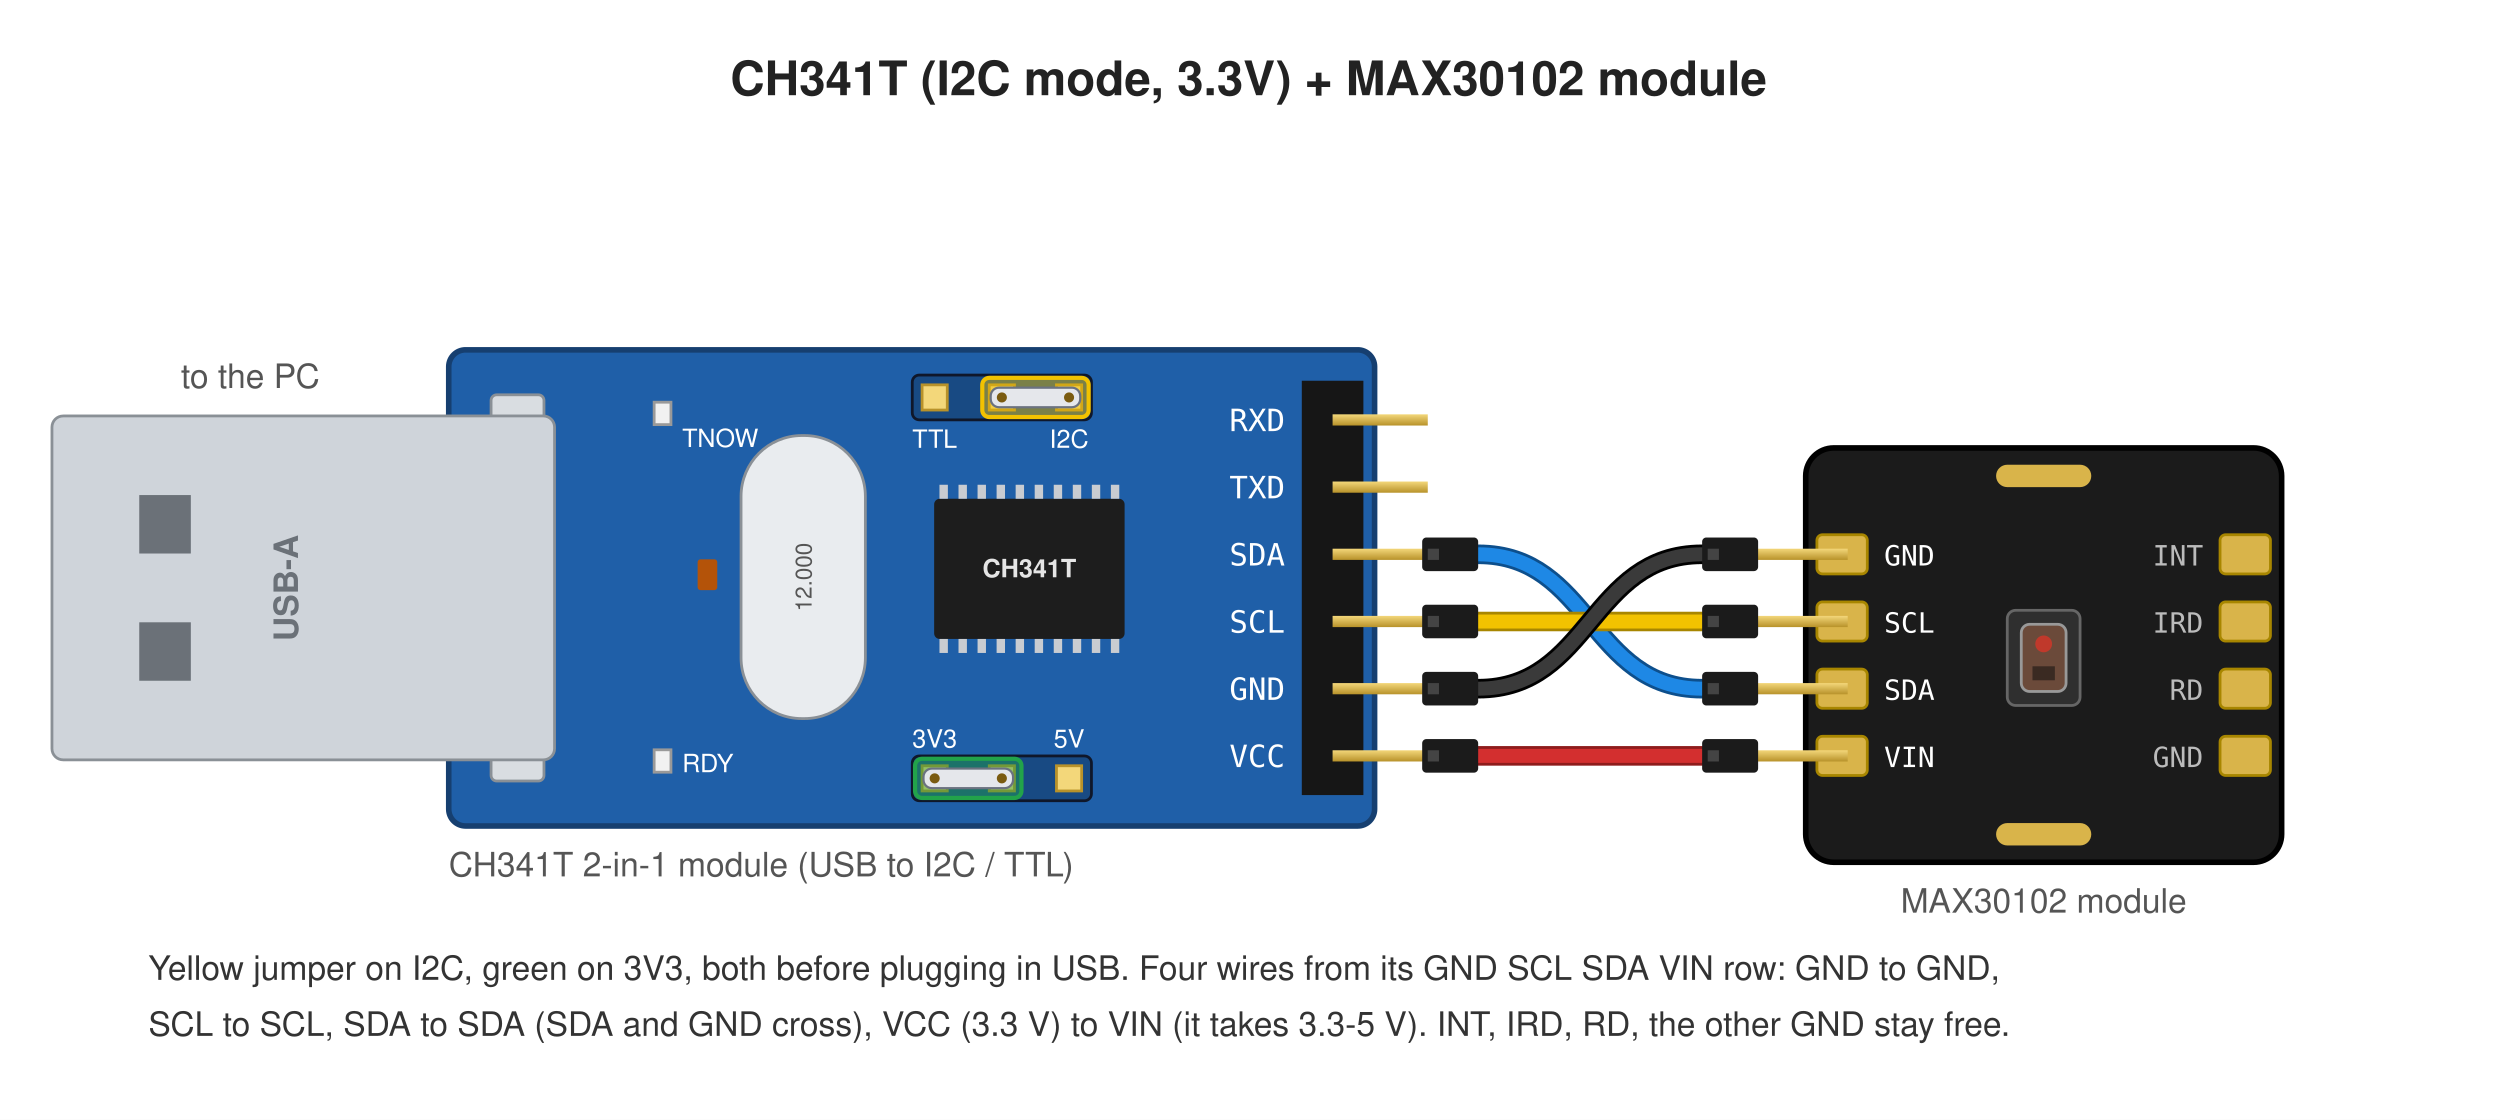
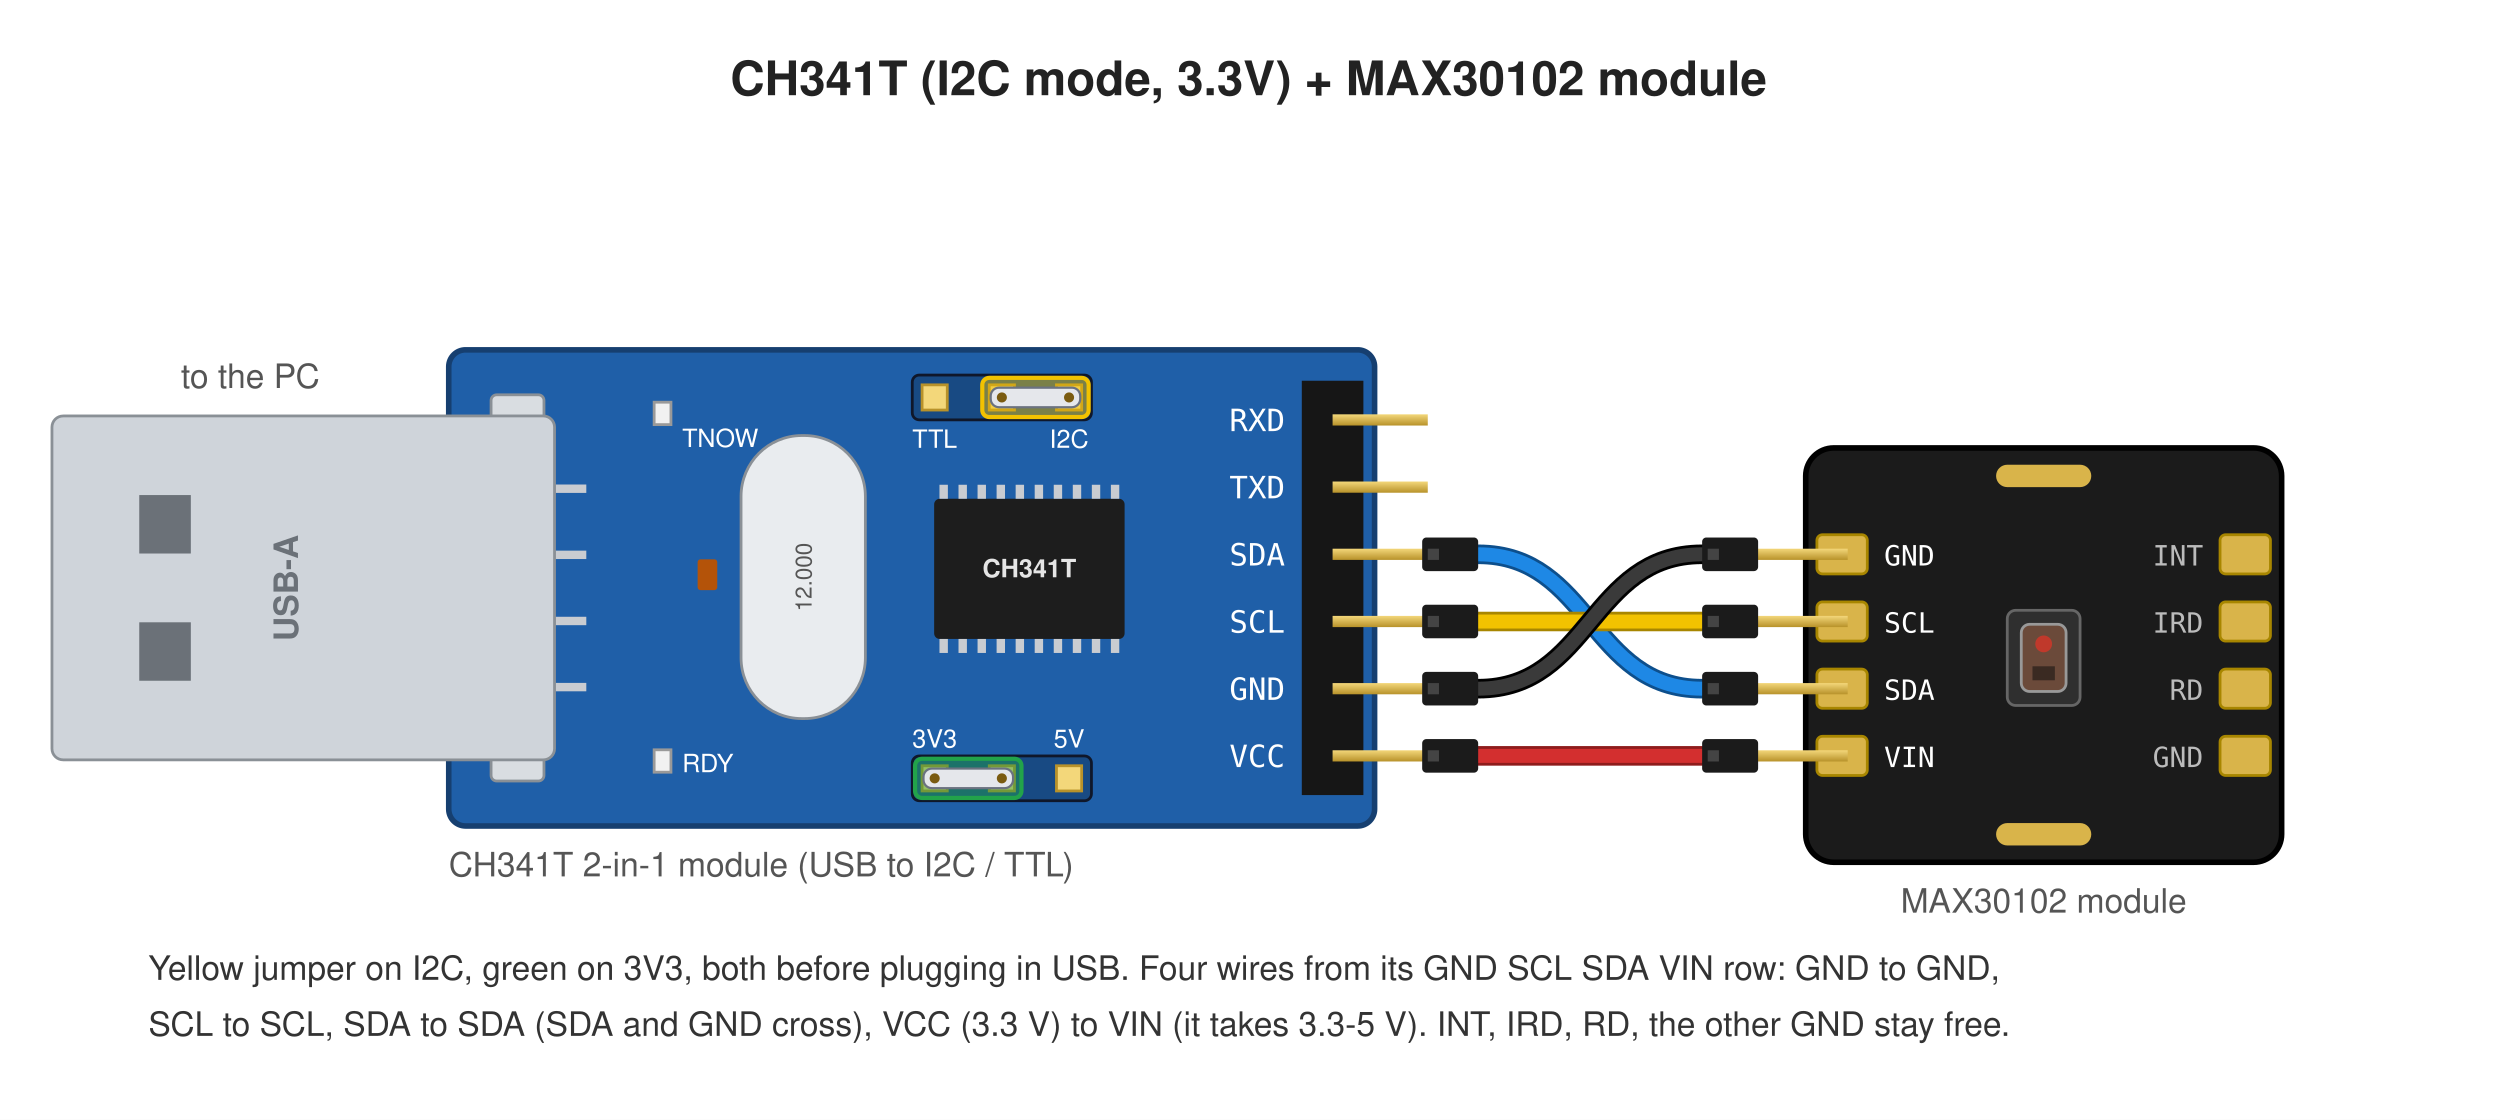
<svg xmlns="http://www.w3.org/2000/svg" viewBox="0 0 893 400" width="893" height="400" font-family="Helvetica, Arial, sans-serif">
  <style>@media (prefers-color-scheme: dark) { .bg { fill-opacity: 0.85 } }</style>
  <defs>
    <linearGradient id="metal" x1="0" y1="0" x2="0" y2="1">
      <stop offset="0" stop-color="#e9ecef" />
      <stop offset="0.5" stop-color="#b8bec5" />
      <stop offset="1" stop-color="#d9dde1" />
    </linearGradient>
    <linearGradient id="pin" x1="0" y1="0" x2="0" y2="1">
      <stop offset="0" stop-color="#f3d77a" />
      <stop offset="1" stop-color="#b8922a" />
    </linearGradient>
    <g id="dupont">
      <rect x="0" y="-6" width="20" height="12" rx="1.5" fill="#1b1b1b" />
      <rect x="2" y="-2" width="4" height="4" fill="#444" />
    </g>
  </defs>
  <rect class="bg" width="893" height="400" fill="#ffffff" />
  <text x="446" y="34" text-anchor="middle" font-size="17" font-weight="bold" fill="#222">CH341T (I2C mode, 3.3V) + MAX30102 module</text>
  <text x="89.425" y="138.583" text-anchor="middle" font-size="12" fill="#555">to the PC</text>
  <rect x="160.291" y="124.961" width="330.709" height="170.079" rx="6" fill="#1f5fa8" stroke="#163f70" stroke-width="2" />
  <rect x="175.409" y="141.024" width="18.898" height="9.449" rx="2" fill="#d9dde1" stroke="#8a9096" />
  <rect x="175.409" y="269.528" width="18.898" height="9.449" rx="2" fill="#d9dde1" stroke="#8a9096" />
+   <rect x="196.087" y="173.067" width="13.339" height="3" fill="#c9ccd1" />
+   <rect x="196.087" y="196.689" width="13.339" height="3" fill="#c9ccd1" />
+   <rect x="196.087" y="220.311" width="13.339" height="3" fill="#c9ccd1" />
+   <rect x="196.087" y="243.933" width="13.339" height="3" fill="#c9ccd1" />
  <rect x="18.559" y="148.583" width="179.528" height="122.835" rx="4" fill="#cfd4da" stroke="#8a9096" />
  <rect x="49.74" y="176.835" width="18.425" height="20.882" fill="#6b7178" />
  <rect x="49.74" y="222.283" width="18.425" height="20.882" fill="#6b7178" />
  <text transform="translate(106.4331 210.0) rotate(-90)" text-anchor="middle" font-size="12" font-weight="bold" fill="#6b7178">USB-A</text>
  <text x="160.291" y="313.039" font-size="12" fill="#555">CH341T 2-in-1 module (USB to I2C / TTL)</text>
  <rect x="465.0" y="136.0" width="22" height="148.0" fill="#161616" />
  <g fill="url(#pin)">
    <rect x="476.0" y="148.0" width="34.0" height="4" />
    <rect x="476.0" y="172.0" width="34.0" height="4" />
    <rect x="476.0" y="196.0" width="34.0" height="4" />
    <rect x="476.0" y="220.0" width="34.0" height="4" />
    <rect x="476.0" y="244.0" width="34.0" height="4" />
    <rect x="476.0" y="268.0" width="34.0" height="4" />
  </g>
  <g font-size="11" fill="#fff" font-family="Menlo, Consolas, monospace" text-anchor="end">
    <text x="459.0" y="154.0">RXD</text>
    <text x="459.0" y="178.0">TXD</text>
    <text x="459.0" y="202.0">SDA</text>
    <text x="459.0" y="226.0">SCL</text>
    <text x="459.0" y="250.0">GND</text>
    <text x="459.0" y="274.0">VCC</text>
  </g>
  <rect x="333.677" y="178.157" width="68.031" height="50.079" rx="2" fill="#1d1d1d" />
  <rect x="335.579" y="173.157" width="3" height="5" fill="#c9ccd1" />
  <rect x="335.579" y="228.236" width="3" height="5" fill="#c9ccd1" />
  <rect x="342.382" y="173.157" width="3" height="5" fill="#c9ccd1" />
  <rect x="342.382" y="228.236" width="3" height="5" fill="#c9ccd1" />
  <rect x="349.185" y="173.157" width="3" height="5" fill="#c9ccd1" />
  <rect x="349.185" y="228.236" width="3" height="5" fill="#c9ccd1" />
  <rect x="355.988" y="173.157" width="3" height="5" fill="#c9ccd1" />
  <rect x="355.988" y="228.236" width="3" height="5" fill="#c9ccd1" />
  <rect x="362.791" y="173.157" width="3" height="5" fill="#c9ccd1" />
  <rect x="362.791" y="228.236" width="3" height="5" fill="#c9ccd1" />
  <rect x="369.594" y="173.157" width="3" height="5" fill="#c9ccd1" />
  <rect x="369.594" y="228.236" width="3" height="5" fill="#c9ccd1" />
  <rect x="376.398" y="173.157" width="3" height="5" fill="#c9ccd1" />
  <rect x="376.398" y="228.236" width="3" height="5" fill="#c9ccd1" />
  <rect x="383.201" y="173.157" width="3" height="5" fill="#c9ccd1" />
  <rect x="383.201" y="228.236" width="3" height="5" fill="#c9ccd1" />
  <rect x="390.004" y="173.157" width="3" height="5" fill="#c9ccd1" />
  <rect x="390.004" y="228.236" width="3" height="5" fill="#c9ccd1" />
  <rect x="396.807" y="173.157" width="3" height="5" fill="#c9ccd1" />
  <rect x="396.807" y="228.236" width="3" height="5" fill="#c9ccd1" />
  <text x="367.693" y="206.197" text-anchor="middle" font-size="9" font-weight="bold" fill="#e5e5e5">CH341T</text>
  <rect x="264.701" y="155.575" width="44.409" height="101.102" rx="21.732" fill="#e9ecef" stroke="#8a9096" />
  <text transform="translate(289.9055 206.126) rotate(-90)" text-anchor="middle" font-size="8" fill="#555">12.000</text>
  <rect x="249.197" y="199.795" width="7" height="11" rx="1" fill="#b45309" />
  <rect x="325.866" y="133.969" width="64" height="16" rx="2.5" fill="#000" fill-opacity="0.22" stroke="#0f172a" stroke-width="1" />
  <rect x="377.366" y="137.469" width="9" height="9" fill="#f3d77a" stroke="#b8922a" />
  <rect x="353.366" y="137.469" width="9" height="9" fill="#f3d77a" stroke="#b8922a" />
  <rect x="329.366" y="137.469" width="9" height="9" fill="#f3d77a" stroke="#b8922a" />
  <rect x="350.866" y="134.969" width="38" height="14" rx="2.5" fill="#f2c200" fill-opacity="0.45" stroke="#f2c200" stroke-width="1.5" />
  <rect x="353.866" y="138.469" width="32" height="7" rx="3" fill="#e5e7eb" stroke="#6b7280" stroke-width="0.8" />
  <circle cx="357.866" cy="141.969" r="1.8" fill="#7a5b10" />
  <circle cx="381.866" cy="141.969" r="1.8" fill="#7a5b10" />
  <rect x="325.866" y="270.031" width="64" height="16" rx="2.5" fill="#000" fill-opacity="0.22" stroke="#0f172a" stroke-width="1" />
  <rect x="377.366" y="273.531" width="9" height="9" fill="#f3d77a" stroke="#b8922a" />
  <rect x="353.366" y="273.531" width="9" height="9" fill="#f3d77a" stroke="#b8922a" />
  <rect x="329.366" y="273.531" width="9" height="9" fill="#f3d77a" stroke="#b8922a" />
  <rect x="326.866" y="271.031" width="38" height="14" rx="2.5" fill="#22a34a" fill-opacity="0.45" stroke="#22a34a" stroke-width="1.5" />
  <rect x="329.866" y="274.531" width="32" height="7" rx="3" fill="#e5e7eb" stroke="#6b7280" stroke-width="0.8" />
  <circle cx="333.866" cy="278.031" r="1.8" fill="#7a5b10" />
  <circle cx="357.866" cy="278.031" r="1.8" fill="#7a5b10" />
  <text x="381.866" y="159.969" text-anchor="middle" font-size="9" fill="#fff">I2C</text>
  <text x="333.866" y="159.969" text-anchor="middle" font-size="9" fill="#fff">TTL</text>
  <text x="381.866" y="267.031" text-anchor="middle" font-size="9" fill="#fff">5V</text>
  <text x="333.866" y="267.031" text-anchor="middle" font-size="9" fill="#fff">3V3</text>
  <rect x="233.661" y="143.669" width="6" height="8" fill="#f1f1f1" stroke="#999" />
  <text x="243.661" y="159.669" font-size="9" fill="#fff">TNOW</text>
  <rect x="233.661" y="267.827" width="6" height="8" fill="#f1f1f1" stroke="#999" />
  <text x="243.661" y="275.827" font-size="9" fill="#fff">RDY</text>
  <g transform="translate(33 0)">
    <rect x="612" y="160" width="170" height="148" rx="10" fill="#1b1b1b" stroke="#000" stroke-width="2" />
    <g fill="#d9b44a" stroke="#a88600">
      <rect x="616" y="191" width="18" height="14" rx="2" />
      <rect x="616" y="215" width="18" height="14" rx="2" />
      <rect x="616" y="239" width="18" height="14" rx="2" />
      <rect x="616" y="263" width="18" height="14" rx="2" />
      <rect x="760" y="191" width="18" height="14" rx="2" />
      <rect x="760" y="215" width="18" height="14" rx="2" />
      <rect x="760" y="239" width="18" height="14" rx="2" />
      <rect x="760" y="263" width="18" height="14" rx="2" />
    </g>
    <g fill="url(#pin)">
      <rect x="593" y="196" width="34" height="4" />
      <rect x="593" y="220" width="34" height="4" />
      <rect x="593" y="244" width="34" height="4" />
      <rect x="593" y="268" width="34" height="4" />
    </g>
    <g font-size="10" fill="#fff" font-family="Menlo, Consolas, monospace">
      <text x="640" y="202">GND</text>
      <text x="640" y="226">SCL</text>
      <text x="640" y="250">SDA</text>
      <text x="640" y="274">VIN</text>
    </g>
    <g font-size="10" fill="#bbb" font-family="Menlo, Consolas, monospace" text-anchor="end">
      <text x="754" y="202">INT</text>
      <text x="754" y="226">IRD</text>
      <text x="754" y="250">RD</text>
      <text x="754" y="274">GND</text>
    </g>
    <rect x="680" y="166" width="34" height="8" rx="4" fill="#d9b44a" />
    <rect x="680" y="294" width="34" height="8" rx="4" fill="#d9b44a" />
    <rect x="684" y="218" width="26" height="34" rx="3" fill="#2f2f2f" stroke="#666" />
    <rect x="689" y="223" width="16" height="24" rx="3" fill="#6b4a3a" stroke="#999" />
    <circle cx="697" cy="230" r="3" fill="#c0392b" />
    <rect x="693" y="238" width="8" height="5" fill="#3a2a22" />
    <text x="697" y="326" text-anchor="middle" font-size="12" fill="#555">MAX30102 module</text>
    <g stroke-linecap="round" fill="none">
      <path d="M495 198 C 535 198, 535 246, 575 246" stroke="#0d4f8c" stroke-width="7" />
      <path d="M495 198 C 535 198, 535 246, 575 246" stroke="#1e88e5" stroke-width="5" />
      <path d="M495 222 H 575" stroke="#a88600" stroke-width="7" />
      <path d="M495 222 H 575" stroke="#f2c200" stroke-width="5" />
      <path d="M495 246 C 535 246, 535 198, 575 198" stroke="#000" stroke-width="7" />
      <path d="M495 246 C 535 246, 535 198, 575 198" stroke="#3a3a3a" stroke-width="5" />
      <path d="M495 270 H 575" stroke="#8e1c1c" stroke-width="7" />
      <path d="M495 270 H 575" stroke="#d32f2f" stroke-width="5" />
    </g>
    <use href="#dupont" x="475" y="198" />
    <use href="#dupont" x="475" y="222" />
    <use href="#dupont" x="475" y="246" />
    <use href="#dupont" x="475" y="270" />
    <use href="#dupont" x="575" y="198" />
    <use href="#dupont" x="575" y="222" />
    <use href="#dupont" x="575" y="246" />
    <use href="#dupont" x="575" y="270" />
    <g font-size="12" fill="#333">
      <text x="20" y="350">Yellow jumper on I2C, green on 3V3, both before plugging in USB. Four wires from its GND SCL SDA VIN row: GND to GND,</text>
      <text x="20" y="370">SCL to SCL, SDA to SDA (SDA and GND cross), VCC (3.3 V) to VIN (it takes 3.3-5 V). INT, IRD, RD, the other GND stay free.</text>
    </g>
  </g>
</svg>
